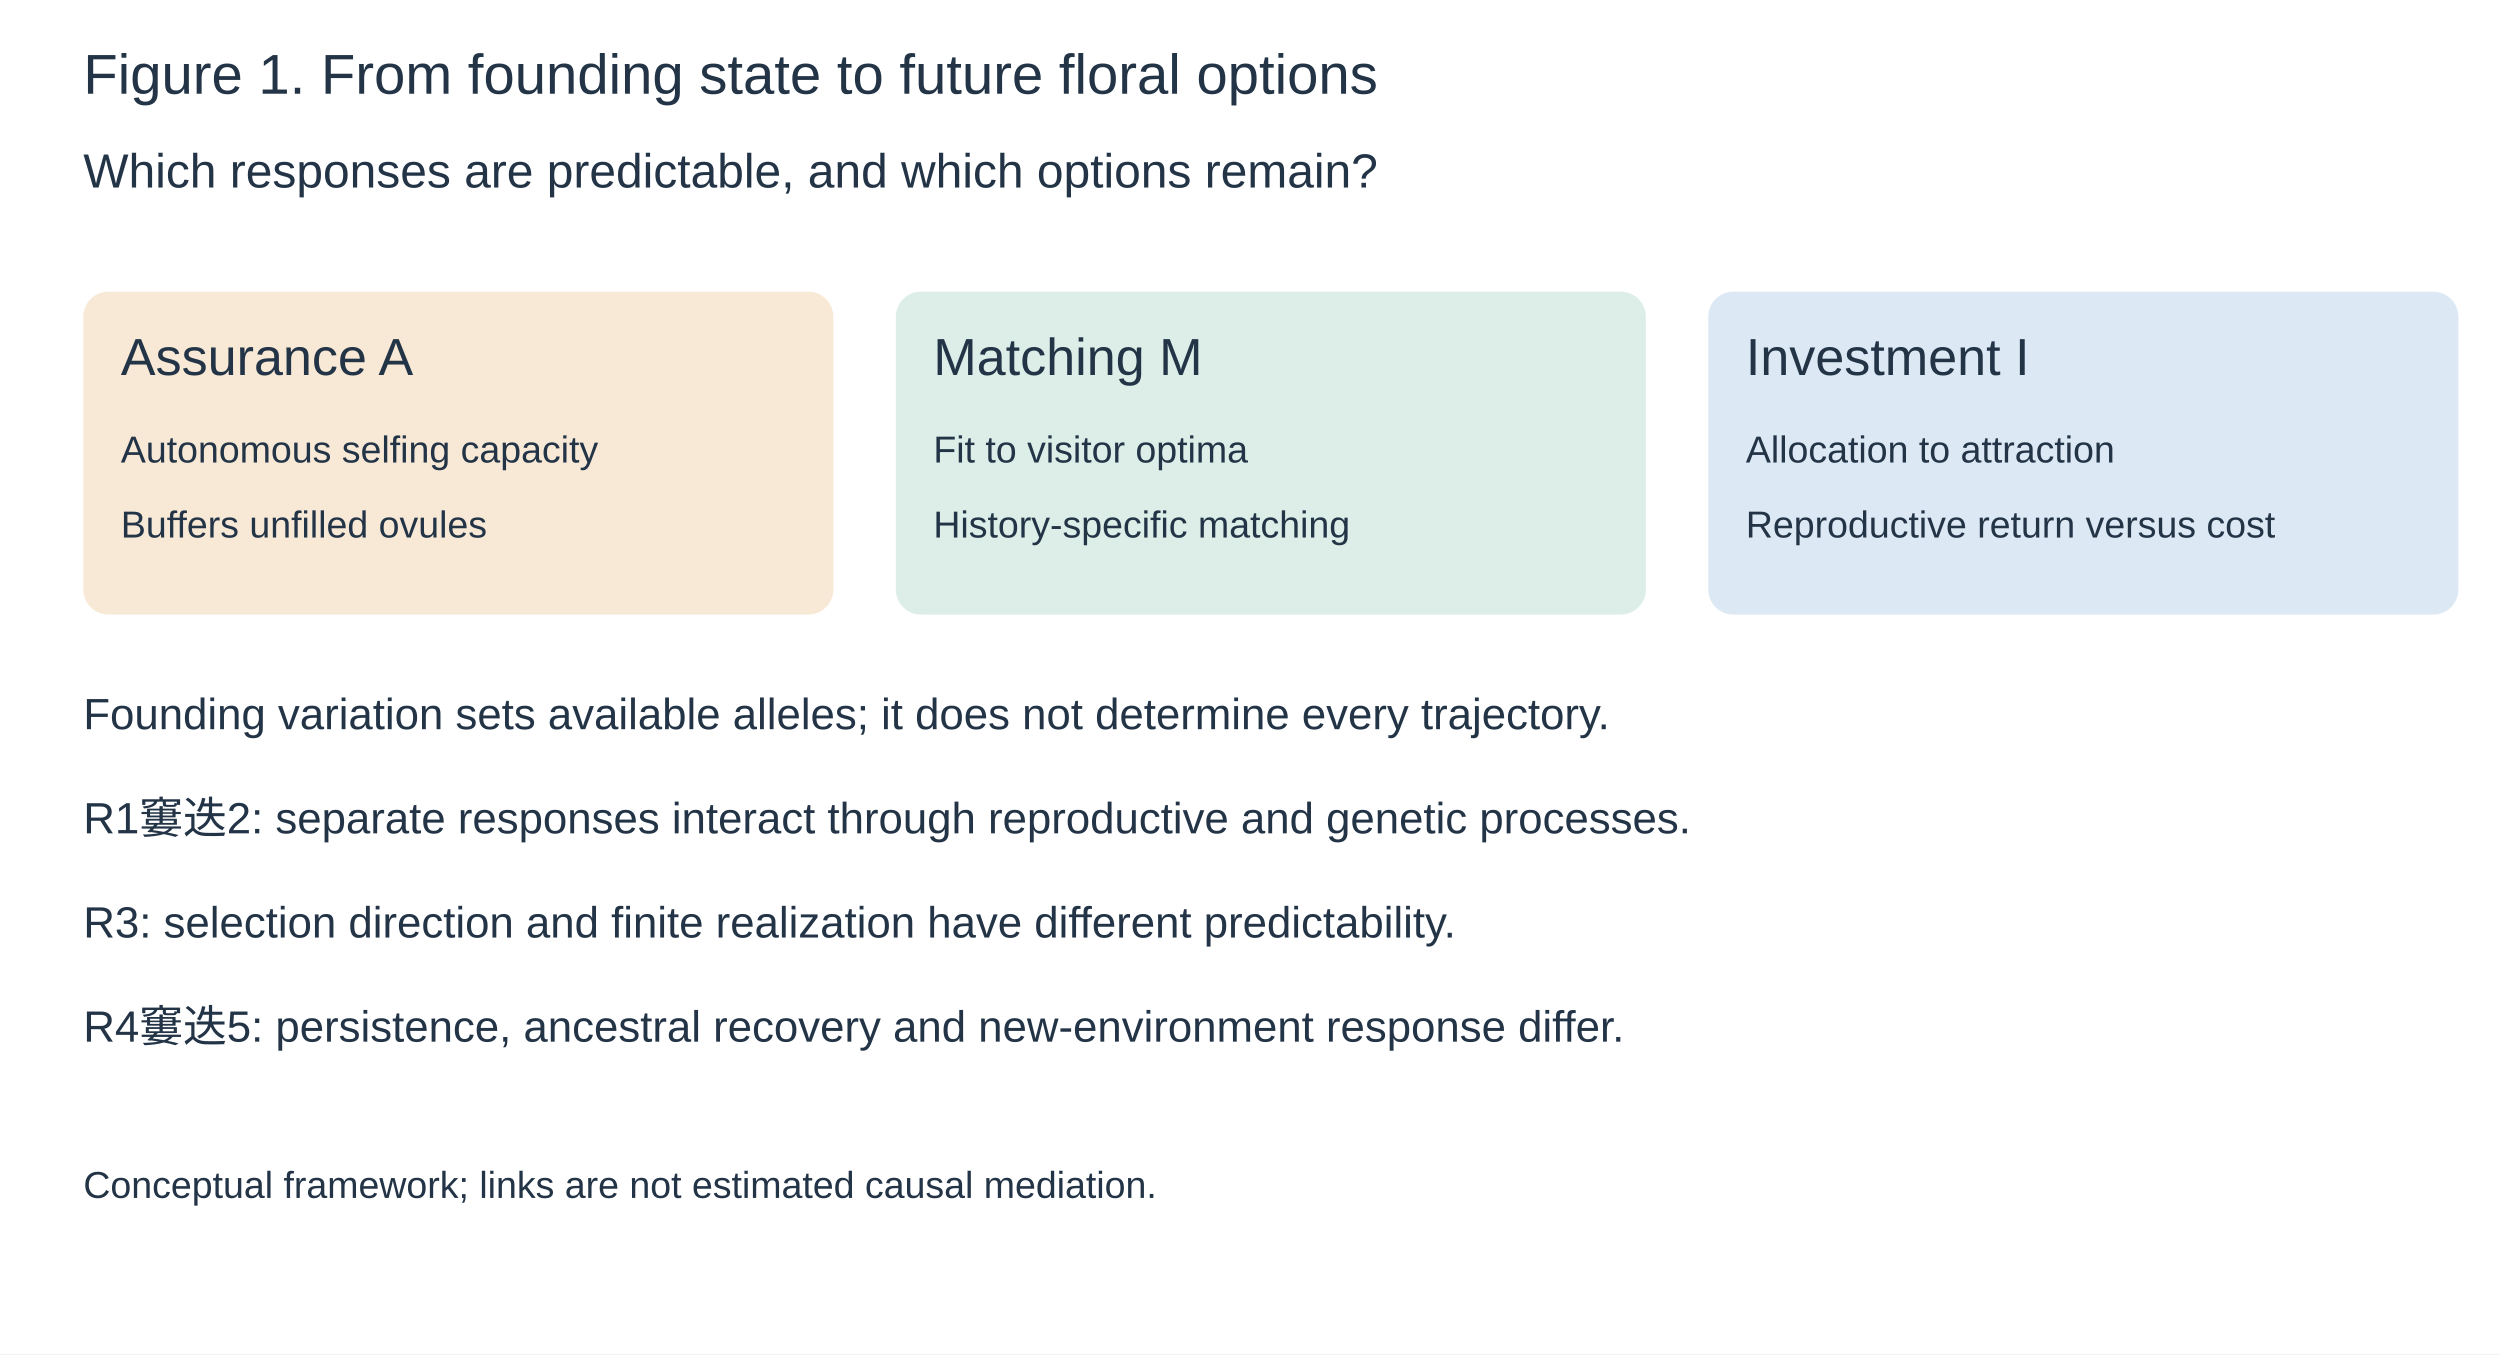
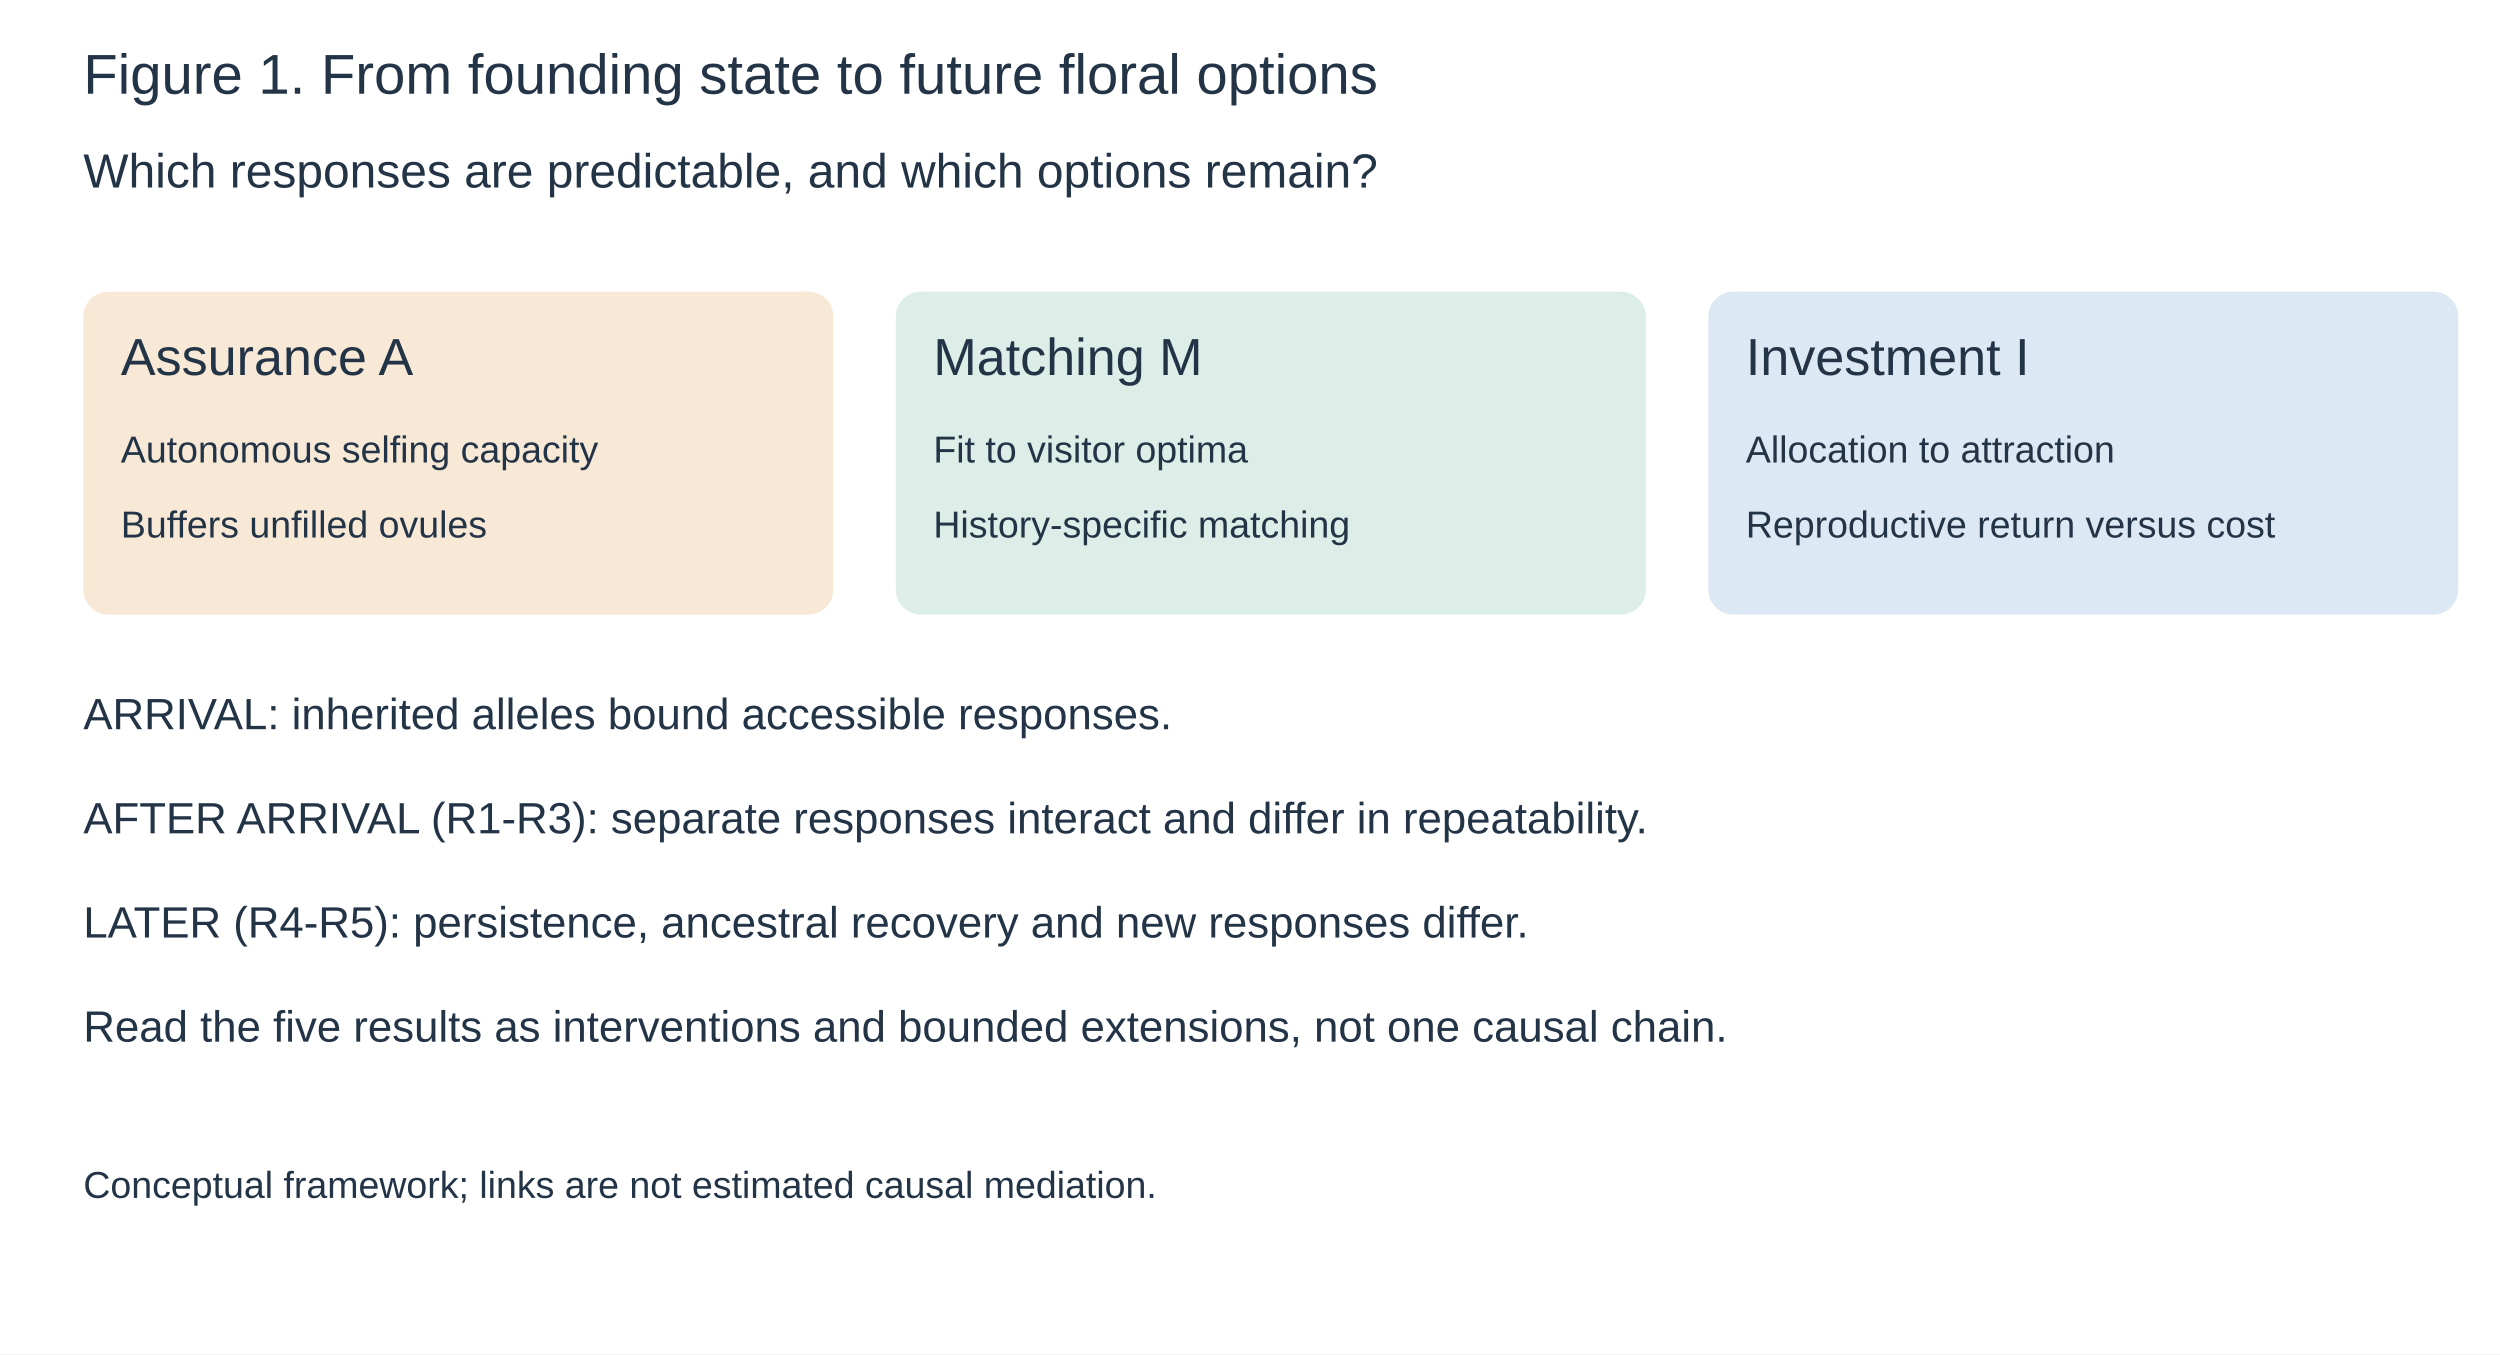
<svg xmlns="http://www.w3.org/2000/svg" width="1200" height="650" viewBox="0 0 1200 650" role="img">
  <rect width="1200" height="650" fill="white" />
  <text x="40" y="45" font-size="27" fill="#233447" font-family="Arial, sans-serif">Figure 1. From founding state to future floral options</text>
  <text x="40" y="90" font-size="23" fill="#233447" font-family="Arial, sans-serif">Which responses are predictable, and which options remain?</text>
  <rect x="40" y="140" width="360" height="155" rx="12" fill="#f8e9d7" />
  <text x="58" y="180" font-size="25" fill="#233447" font-family="Arial, sans-serif">Assurance A</text>
  <text x="58" y="222" font-size="18" fill="#233447" font-family="Arial, sans-serif">Autonomous selfing capacity</text>
  <text x="58" y="258" font-size="18" fill="#233447" font-family="Arial, sans-serif">Buffers unfilled ovules</text>
  <rect x="430" y="140" width="360" height="155" rx="12" fill="#dceee7" />
  <text x="448" y="180" font-size="25" fill="#233447" font-family="Arial, sans-serif">Matching M</text>
  <text x="448" y="222" font-size="18" fill="#233447" font-family="Arial, sans-serif">Fit to visitor optima</text>
  <text x="448" y="258" font-size="18" fill="#233447" font-family="Arial, sans-serif">History-specific matching</text>
  <rect x="820" y="140" width="360" height="155" rx="12" fill="#dce8f3" />
  <text x="838" y="180" font-size="25" fill="#233447" font-family="Arial, sans-serif">Investment I</text>
  <text x="838" y="222" font-size="18" fill="#233447" font-family="Arial, sans-serif">Allocation to attraction</text>
  <text x="838" y="258" font-size="18" fill="#233447" font-family="Arial, sans-serif">Reproductive return versus cost</text>
-   <text x="40" y="350" font-size="21" fill="#233447" font-family="Arial, sans-serif">Founding variation sets available alleles; it does not determine every trajectory.</text>
-   <text x="40" y="400" font-size="21" fill="#233447" font-family="Arial, sans-serif">R1窶迭2: separate responses interact through reproductive and genetic processes.</text>
-   <text x="40" y="450" font-size="21" fill="#233447" font-family="Arial, sans-serif">R3: selection direction and finite realization have different predictability.</text>
-   <text x="40" y="500" font-size="21" fill="#233447" font-family="Arial, sans-serif">R4窶迭5: persistence, ancestral recovery and new-environment response differ.</text>
+   <text x="40" y="350" font-size="21" fill="#233447" font-family="Arial, sans-serif">ARRIVAL: inherited alleles bound accessible responses.</text>
+   <text x="40" y="400" font-size="21" fill="#233447" font-family="Arial, sans-serif">AFTER ARRIVAL (R1-R3): separate responses interact and differ in repeatability.</text>
+   <text x="40" y="450" font-size="21" fill="#233447" font-family="Arial, sans-serif">LATER (R4-R5): persistence, ancestral recovery and new responses differ.</text>
+   <text x="40" y="500" font-size="21" fill="#233447" font-family="Arial, sans-serif">Read the five results as interventions and bounded extensions, not one causal chain.</text>
  <text x="40" y="575" font-size="18" fill="#233447" font-family="Arial, sans-serif">Conceptual framework; links are not estimated causal mediation.</text>
</svg>
